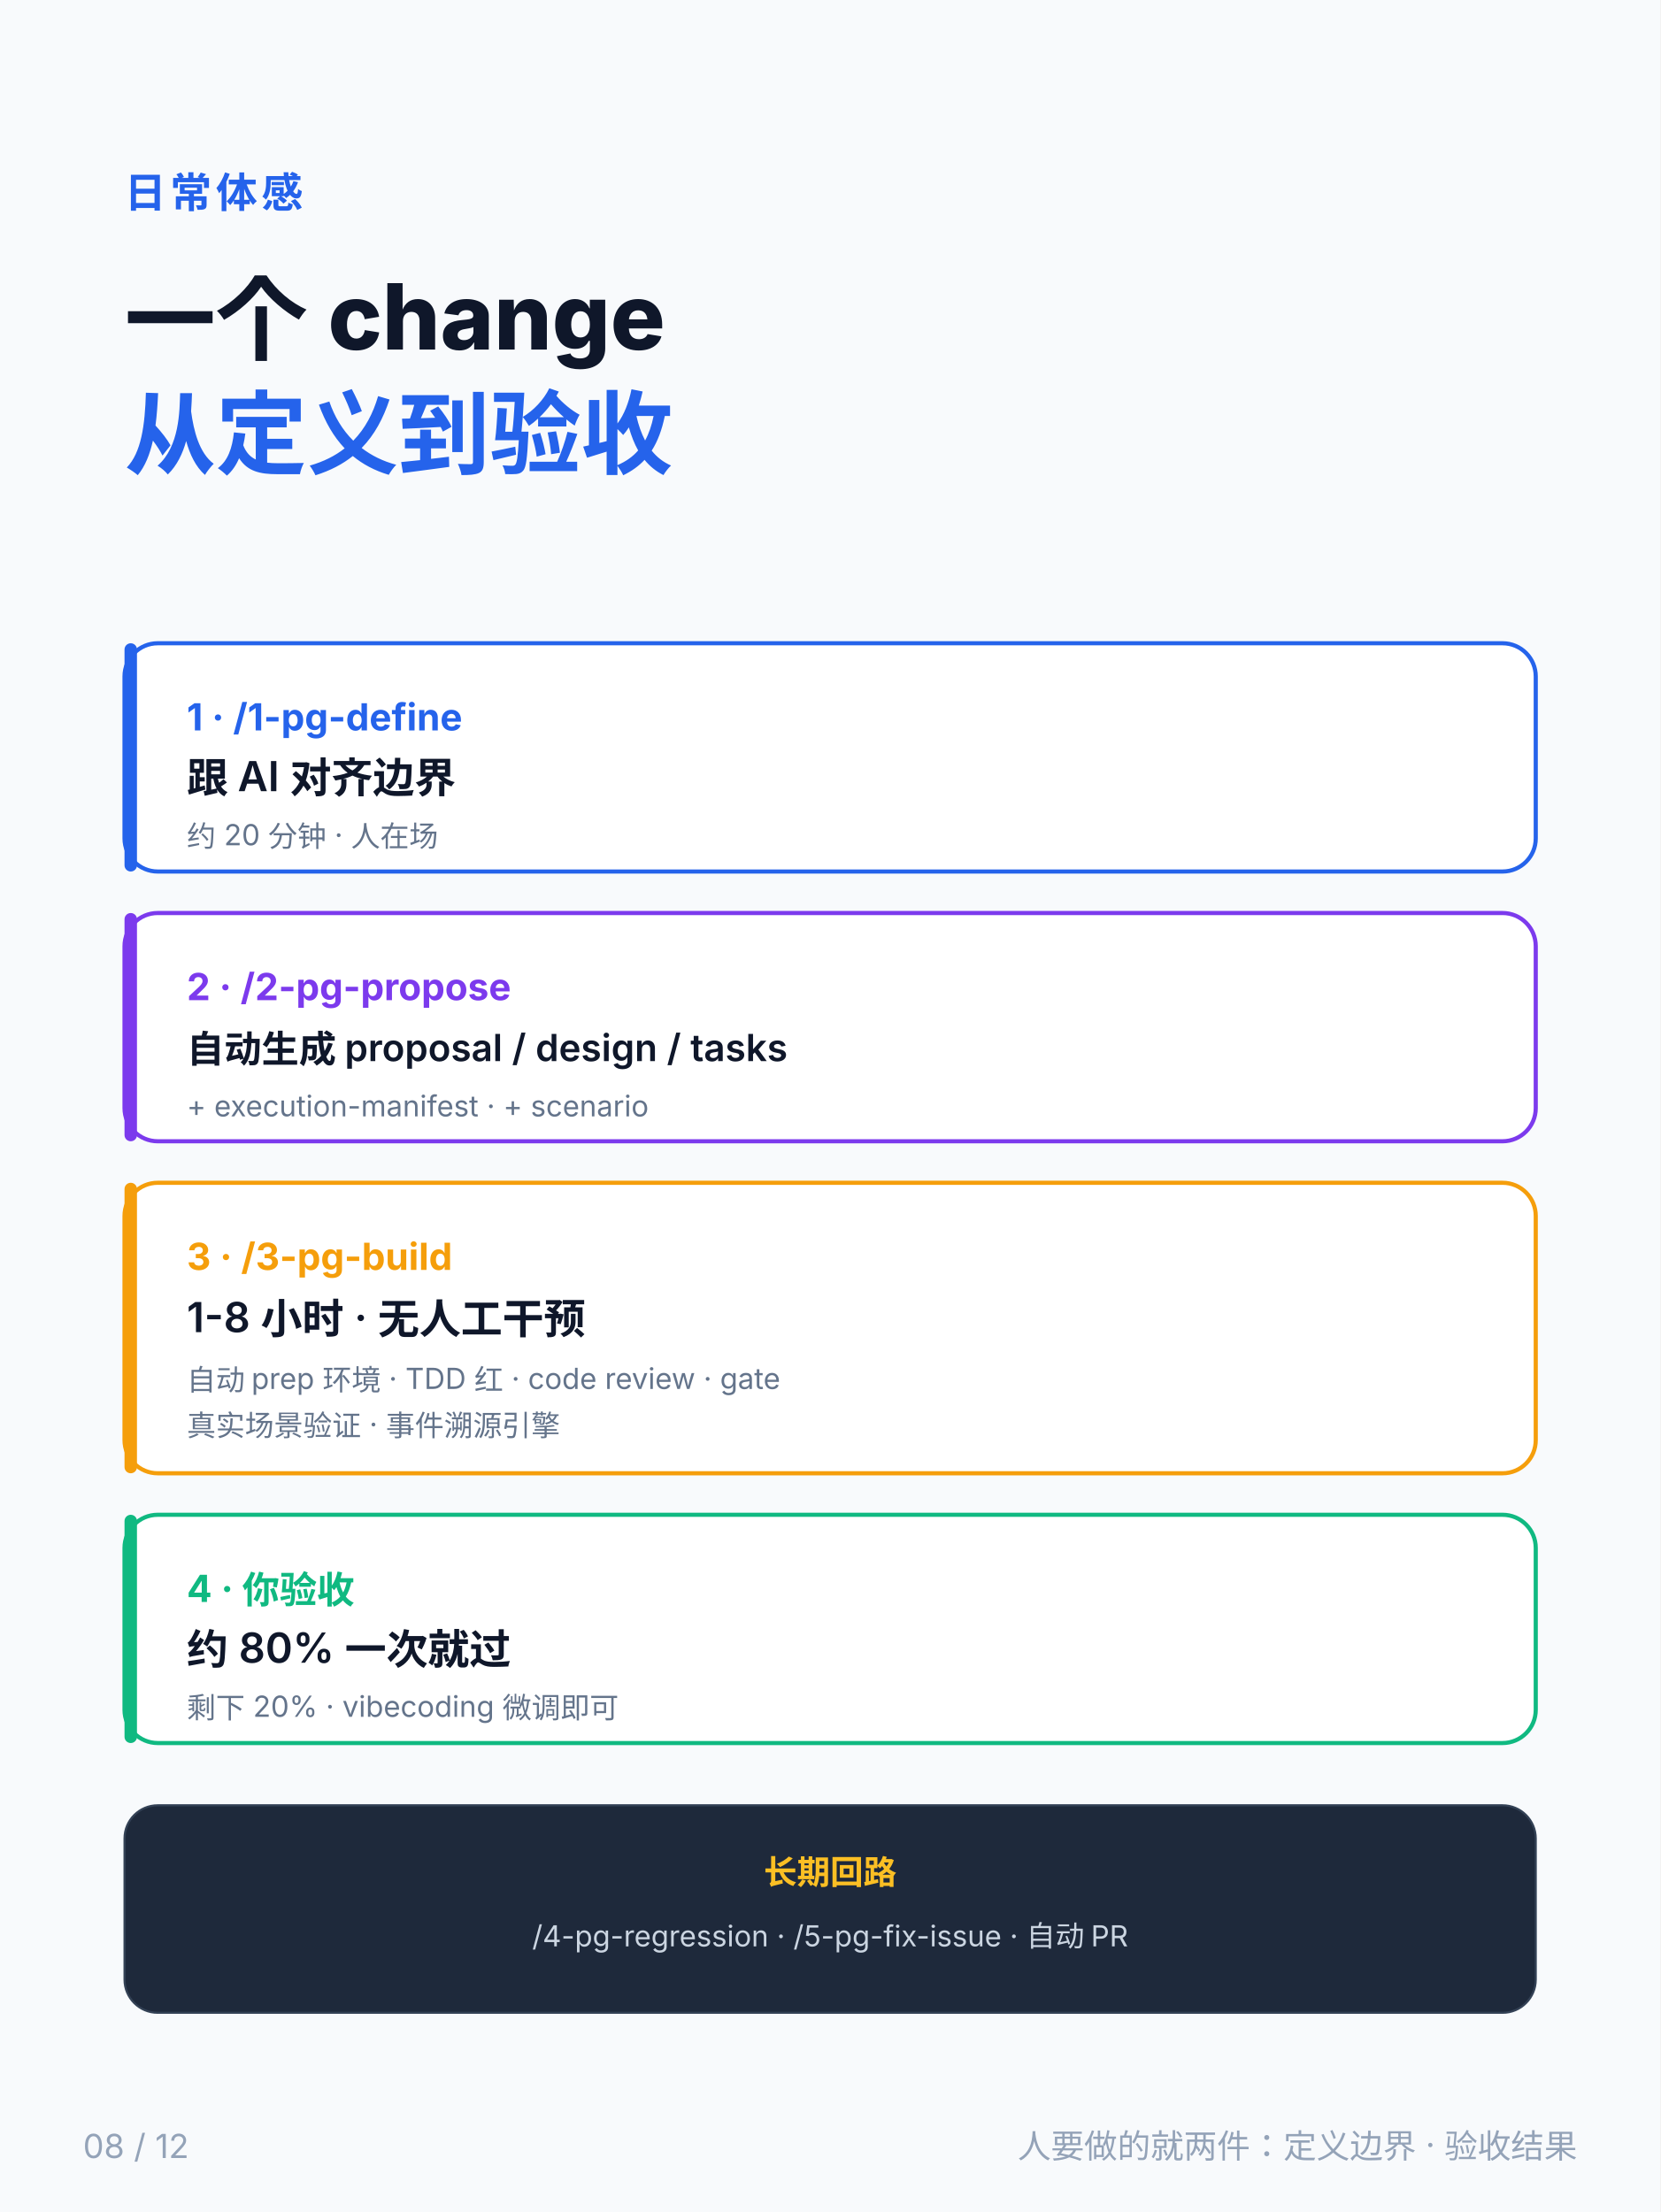
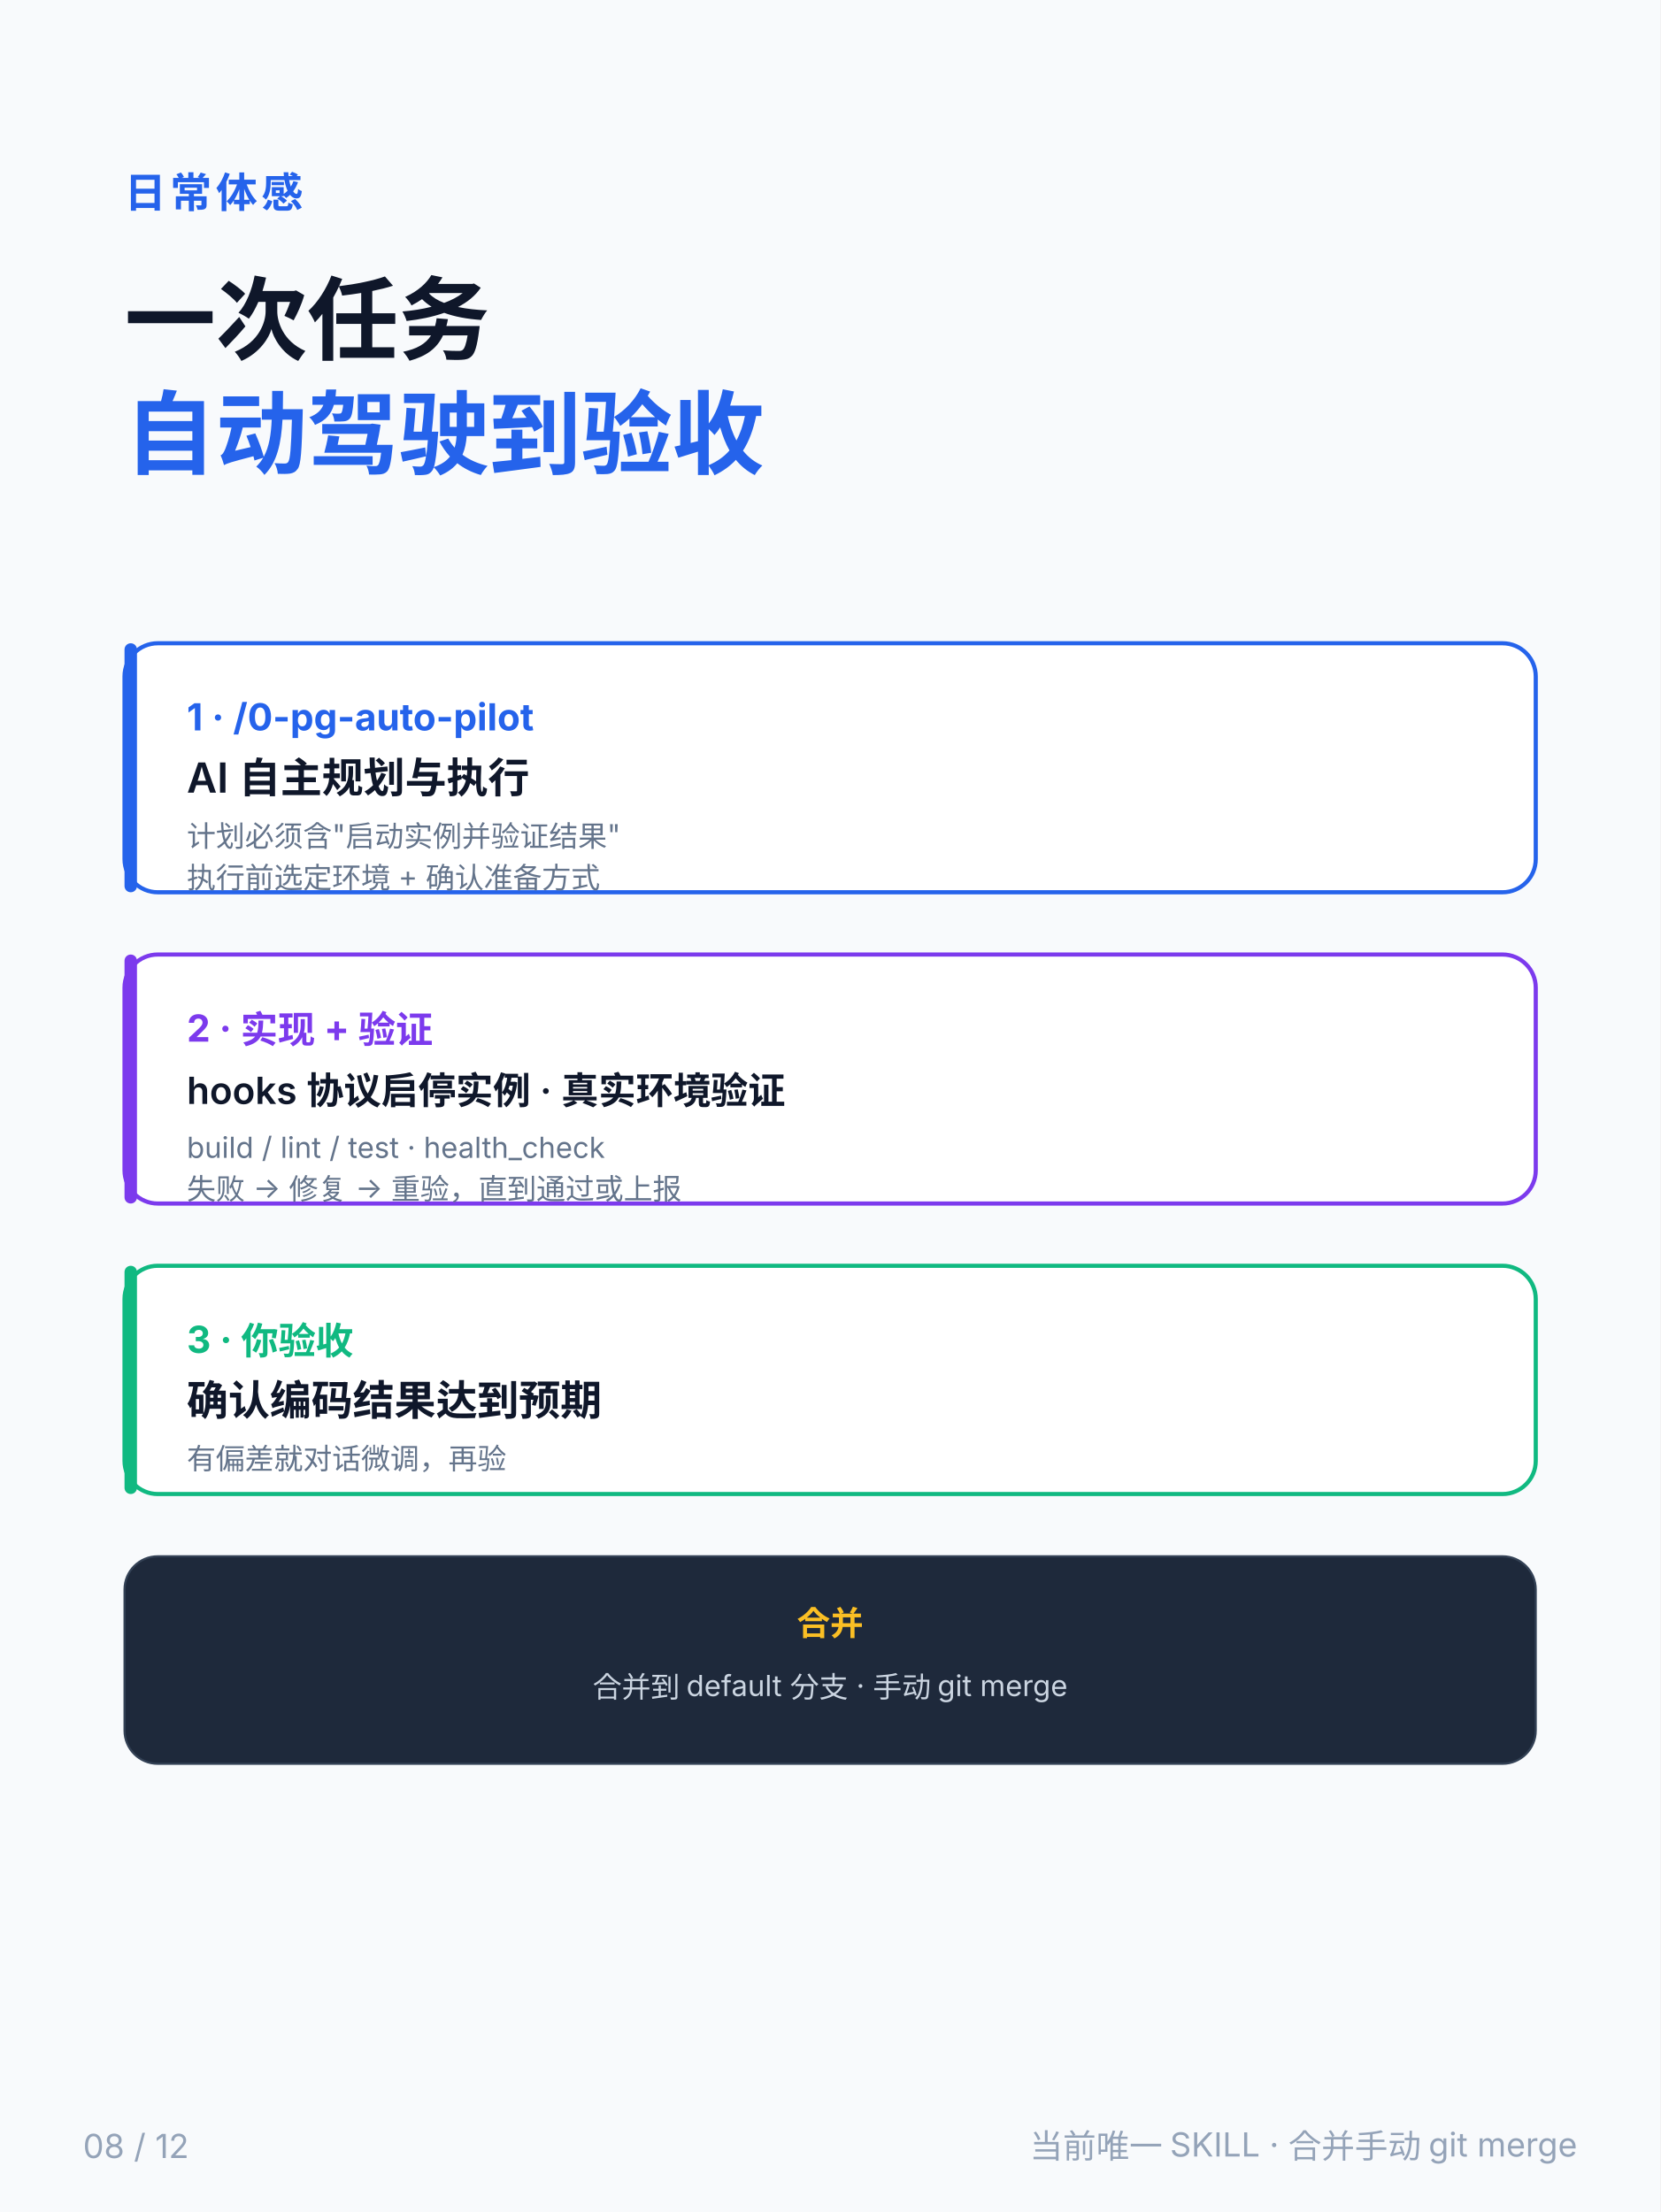
<svg xmlns="http://www.w3.org/2000/svg" viewBox="0 0 800 1066" width="800" height="1066" font-family="-apple-system, BlinkMacSystemFont, 'PingFang SC', 'Noto Sans SC', sans-serif">
  <rect width="800" height="1066" fill="#f8fafc" />
  <text x="60" y="100" font-size="20" font-weight="700" fill="#2563eb" letter-spacing="2">日常体感</text>
-   <text x="60" y="170" font-size="44" font-weight="800" fill="#0f172a">一个 change</text>
-   <text x="60" y="225" font-size="44" font-weight="800" fill="#2563eb">从定义到验收</text>
+   <text x="60" y="170" font-size="44" font-weight="800" fill="#0f172a">一次任务</text>
+   <text x="60" y="225" font-size="44" font-weight="800" fill="#2563eb">自动驾驶到验收</text>
  <g transform="translate(60 310)">
-     <rect width="680" height="110" rx="16" fill="#fff" stroke="#2563eb" stroke-width="2" />
-     <rect width="6" height="110" rx="3" fill="#2563eb" />
-     <text x="30" y="42" font-size="18" font-weight="700" fill="#2563eb">1 · /1-pg-define</text>
-     <text x="30" y="72" font-size="20" font-weight="600" fill="#0f172a">跟 AI 对齐边界</text>
-     <text x="30" y="98" font-size="14" fill="#64748b">约 20 分钟 · 人在场</text>
+     <rect width="680" height="120" rx="16" fill="#fff" stroke="#2563eb" stroke-width="2" />
+     <rect width="6" height="120" rx="3" fill="#2563eb" />
+     <text x="30" y="42" font-size="18" font-weight="700" fill="#2563eb">1 · /0-pg-auto-pilot</text>
+     <text x="30" y="72" font-size="20" font-weight="600" fill="#0f172a">AI 自主规划与执行</text>
+     <text x="30" y="98" font-size="14" fill="#64748b">计划必须含"启动实例并验证结果"</text>
+     <text x="30" y="118" font-size="14" fill="#64748b">执行前选定环境 + 确认准备方式</text>
  </g>
-   <g transform="translate(60 440)">
-     <rect width="680" height="110" rx="16" fill="#fff" stroke="#7c3aed" stroke-width="2" />
-     <rect width="6" height="110" rx="3" fill="#7c3aed" />
-     <text x="30" y="42" font-size="18" font-weight="700" fill="#7c3aed">2 · /2-pg-propose</text>
-     <text x="30" y="72" font-size="18" font-weight="600" fill="#0f172a">自动生成 proposal / design / tasks</text>
-     <text x="30" y="98" font-size="14" fill="#64748b">+ execution-manifest · + scenario</text>
+   <g transform="translate(60 460)">
+     <rect width="680" height="120" rx="16" fill="#fff" stroke="#7c3aed" stroke-width="2" />
+     <rect width="6" height="120" rx="3" fill="#7c3aed" />
+     <text x="30" y="42" font-size="18" font-weight="700" fill="#7c3aed">2 · 实现 + 验证</text>
+     <text x="30" y="72" font-size="18" font-weight="600" fill="#0f172a">hooks 协议启停实例 · 真实环境验证</text>
+     <text x="30" y="98" font-size="14" fill="#64748b">build / lint / test · health_check</text>
+     <text x="30" y="118" font-size="14" fill="#64748b">失败 → 修复 → 重验，直到通过或上报</text>
  </g>
-   <g transform="translate(60 570)">
-     <rect width="680" height="140" rx="16" fill="#fff" stroke="#f59e0b" stroke-width="2" />
-     <rect width="6" height="140" rx="3" fill="#f59e0b" />
-     <text x="30" y="42" font-size="18" font-weight="700" fill="#f59e0b">3 · /3-pg-build</text>
-     <text x="30" y="72" font-size="20" font-weight="600" fill="#0f172a">1-8 小时 · 无人工干预</text>
-     <text x="30" y="100" font-size="14" fill="#64748b">自动 prep 环境 · TDD 红 · code review · gate</text>
-     <text x="30" y="122" font-size="14" fill="#64748b">真实场景验证 · 事件溯源引擎</text>
-   </g>
-   <g transform="translate(60 730)">
+   <g transform="translate(60 610)">
    <rect width="680" height="110" rx="16" fill="#fff" stroke="#10b981" stroke-width="2" />
    <rect width="6" height="110" rx="3" fill="#10b981" />
-     <text x="30" y="42" font-size="18" font-weight="700" fill="#10b981">4 · 你验收</text>
-     <text x="30" y="72" font-size="20" font-weight="600" fill="#0f172a">约 80% 一次就过</text>
-     <text x="30" y="98" font-size="14" fill="#64748b">剩下 20% · vibecoding 微调即可</text>
+     <text x="30" y="42" font-size="18" font-weight="700" fill="#10b981">3 · 你验收</text>
+     <text x="30" y="72" font-size="20" font-weight="600" fill="#0f172a">确认编码结果达到预期</text>
+     <text x="30" y="98" font-size="14" fill="#64748b">有偏差就对话微调，再验</text>
  </g>
-   <g transform="translate(60 870)">
+   <g transform="translate(60 750)">
    <rect width="680" height="100" rx="16" fill="#1e293b" stroke="#334155" />
-     <text x="340" y="38" text-anchor="middle" font-size="16" font-weight="700" fill="#fbbf24">长期回路</text>
-     <text x="340" y="68" text-anchor="middle" font-size="14" fill="#cbd5e1">/4-pg-regression · /5-pg-fix-issue · 自动 PR</text>
+     <text x="340" y="38" text-anchor="middle" font-size="16" font-weight="700" fill="#fbbf24">合并</text>
+     <text x="340" y="68" text-anchor="middle" font-size="14" fill="#cbd5e1">合并到 default 分支 · 手动 git merge</text>
  </g>
  <text x="40" y="1040" font-size="16" fill="#94a3b8">08 / 12</text>
-   <text x="760" y="1040" text-anchor="end" font-size="16" fill="#94a3b8">人要做的就两件：定义边界 · 验收结果</text>
+   <text x="760" y="1040" text-anchor="end" font-size="16" fill="#94a3b8">当前唯一 SKILL · 合并手动 git merge</text>
</svg>
